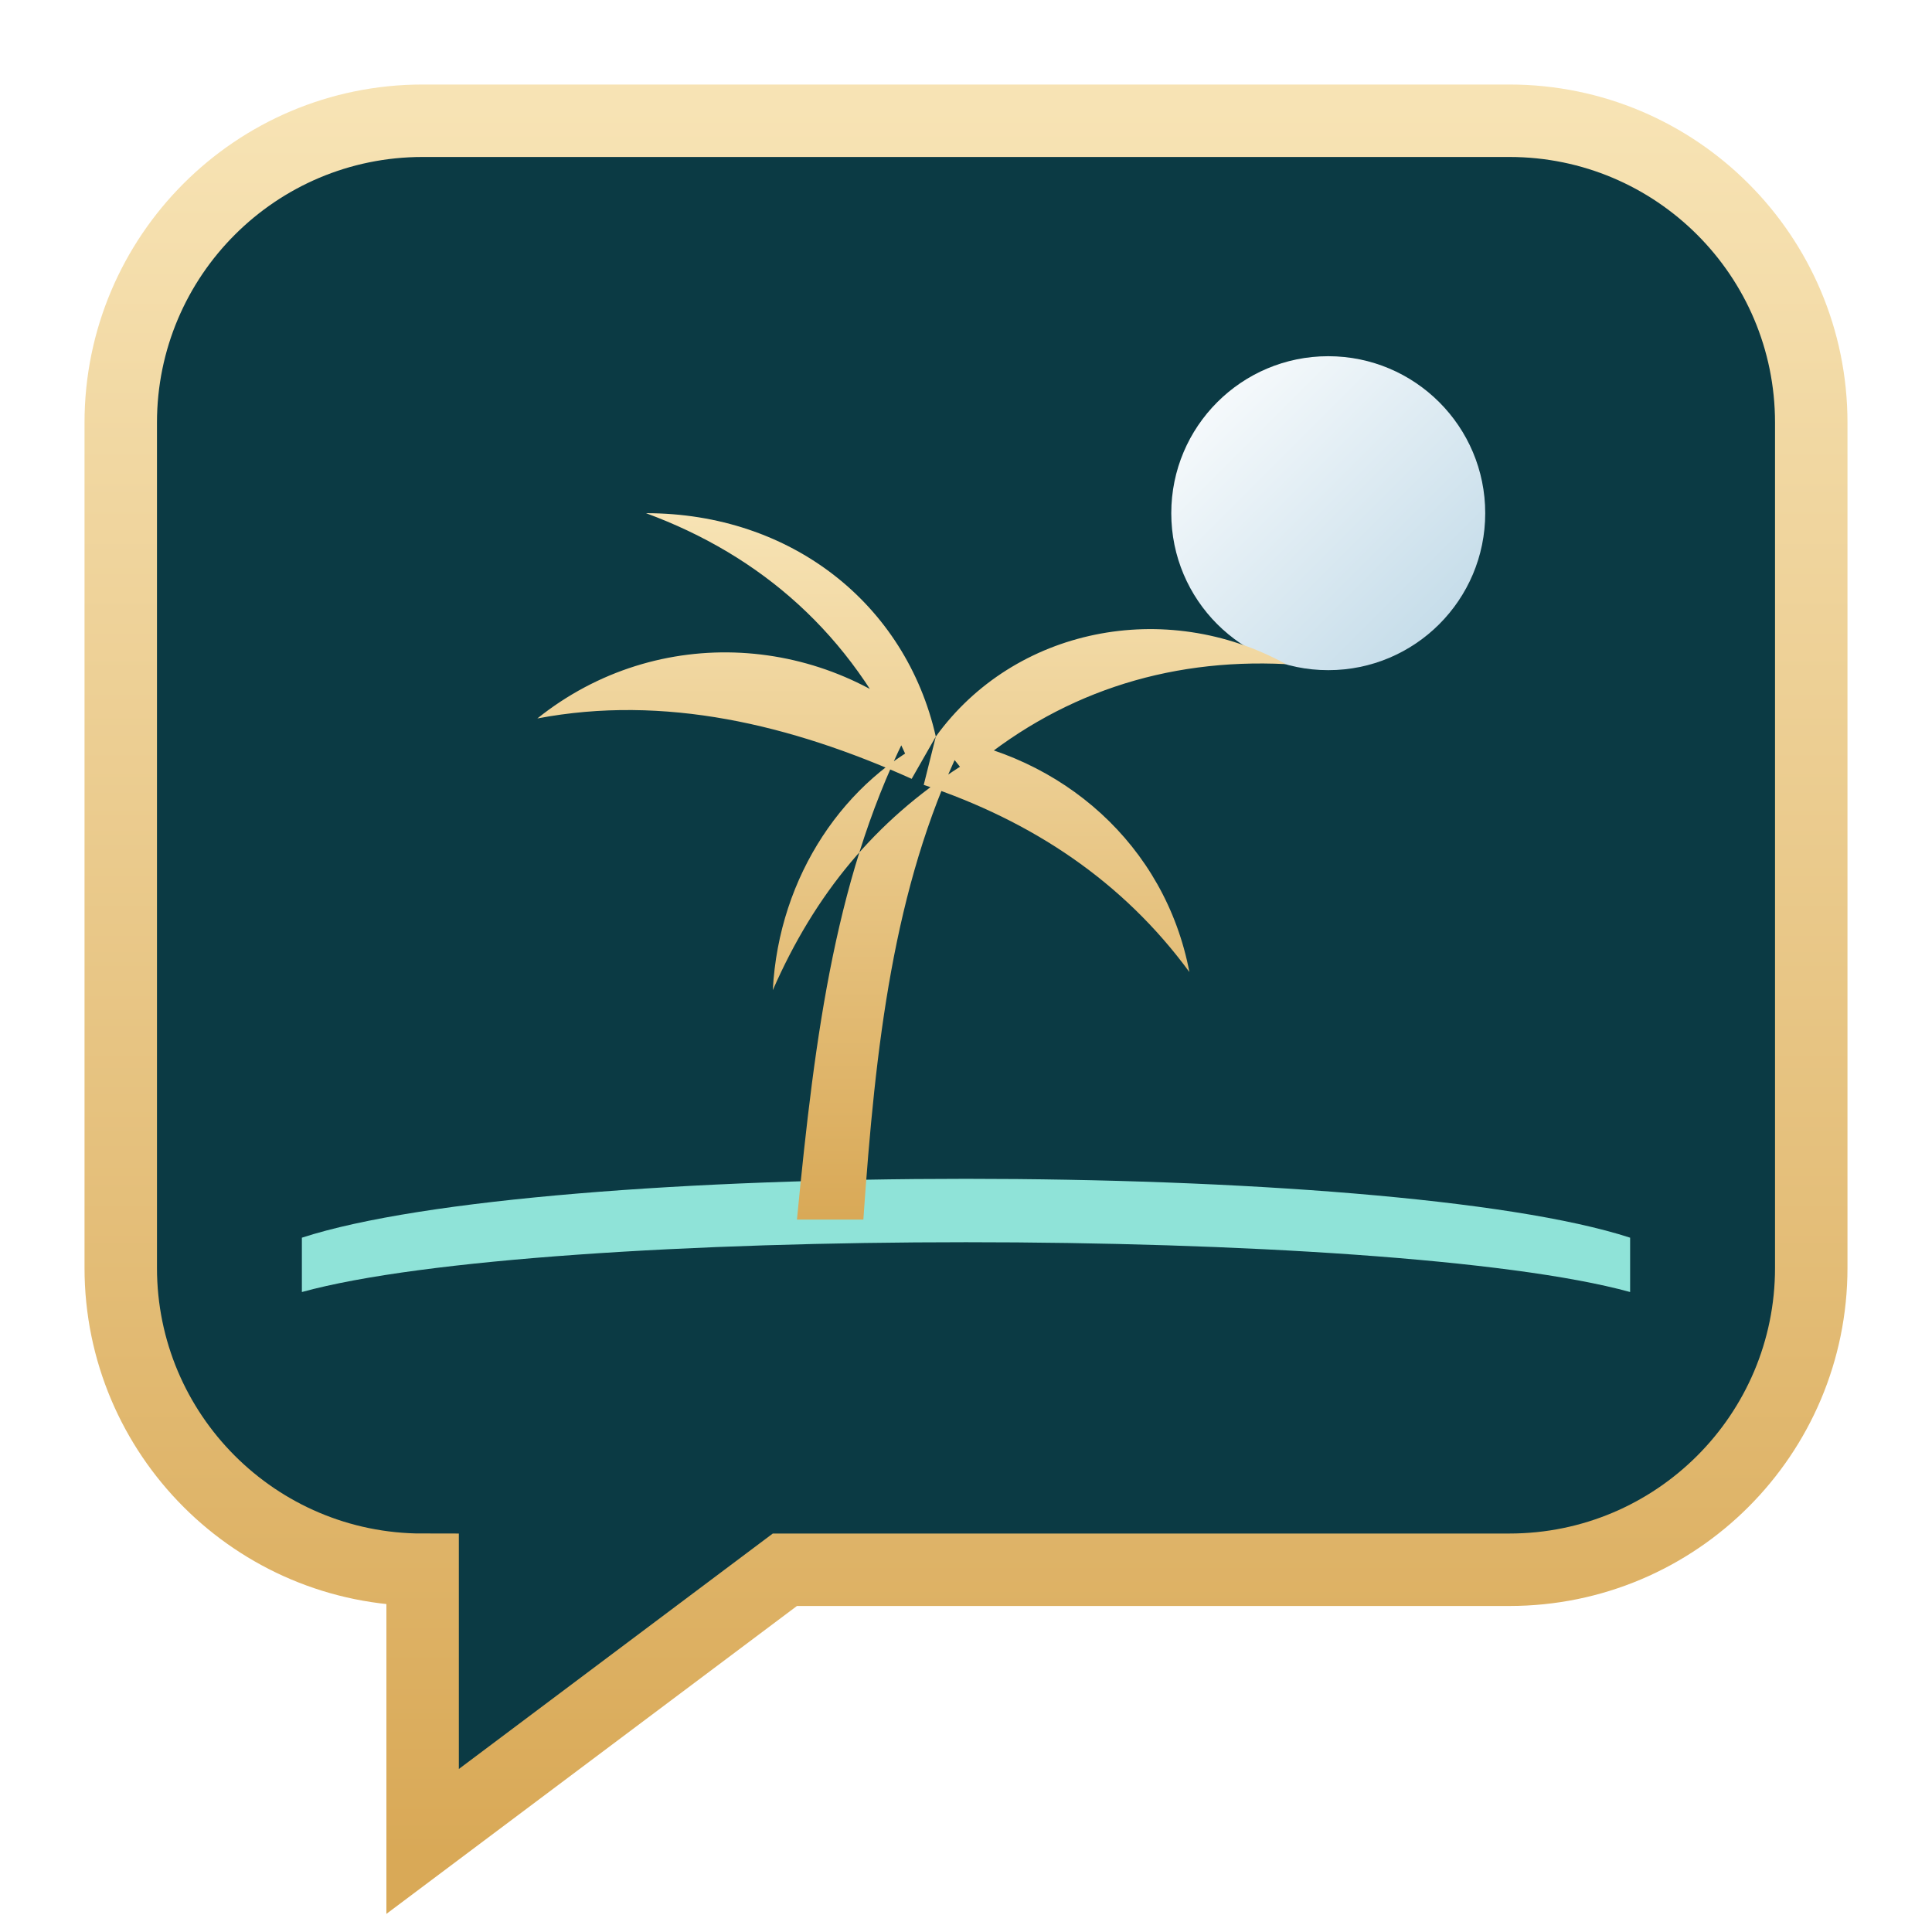
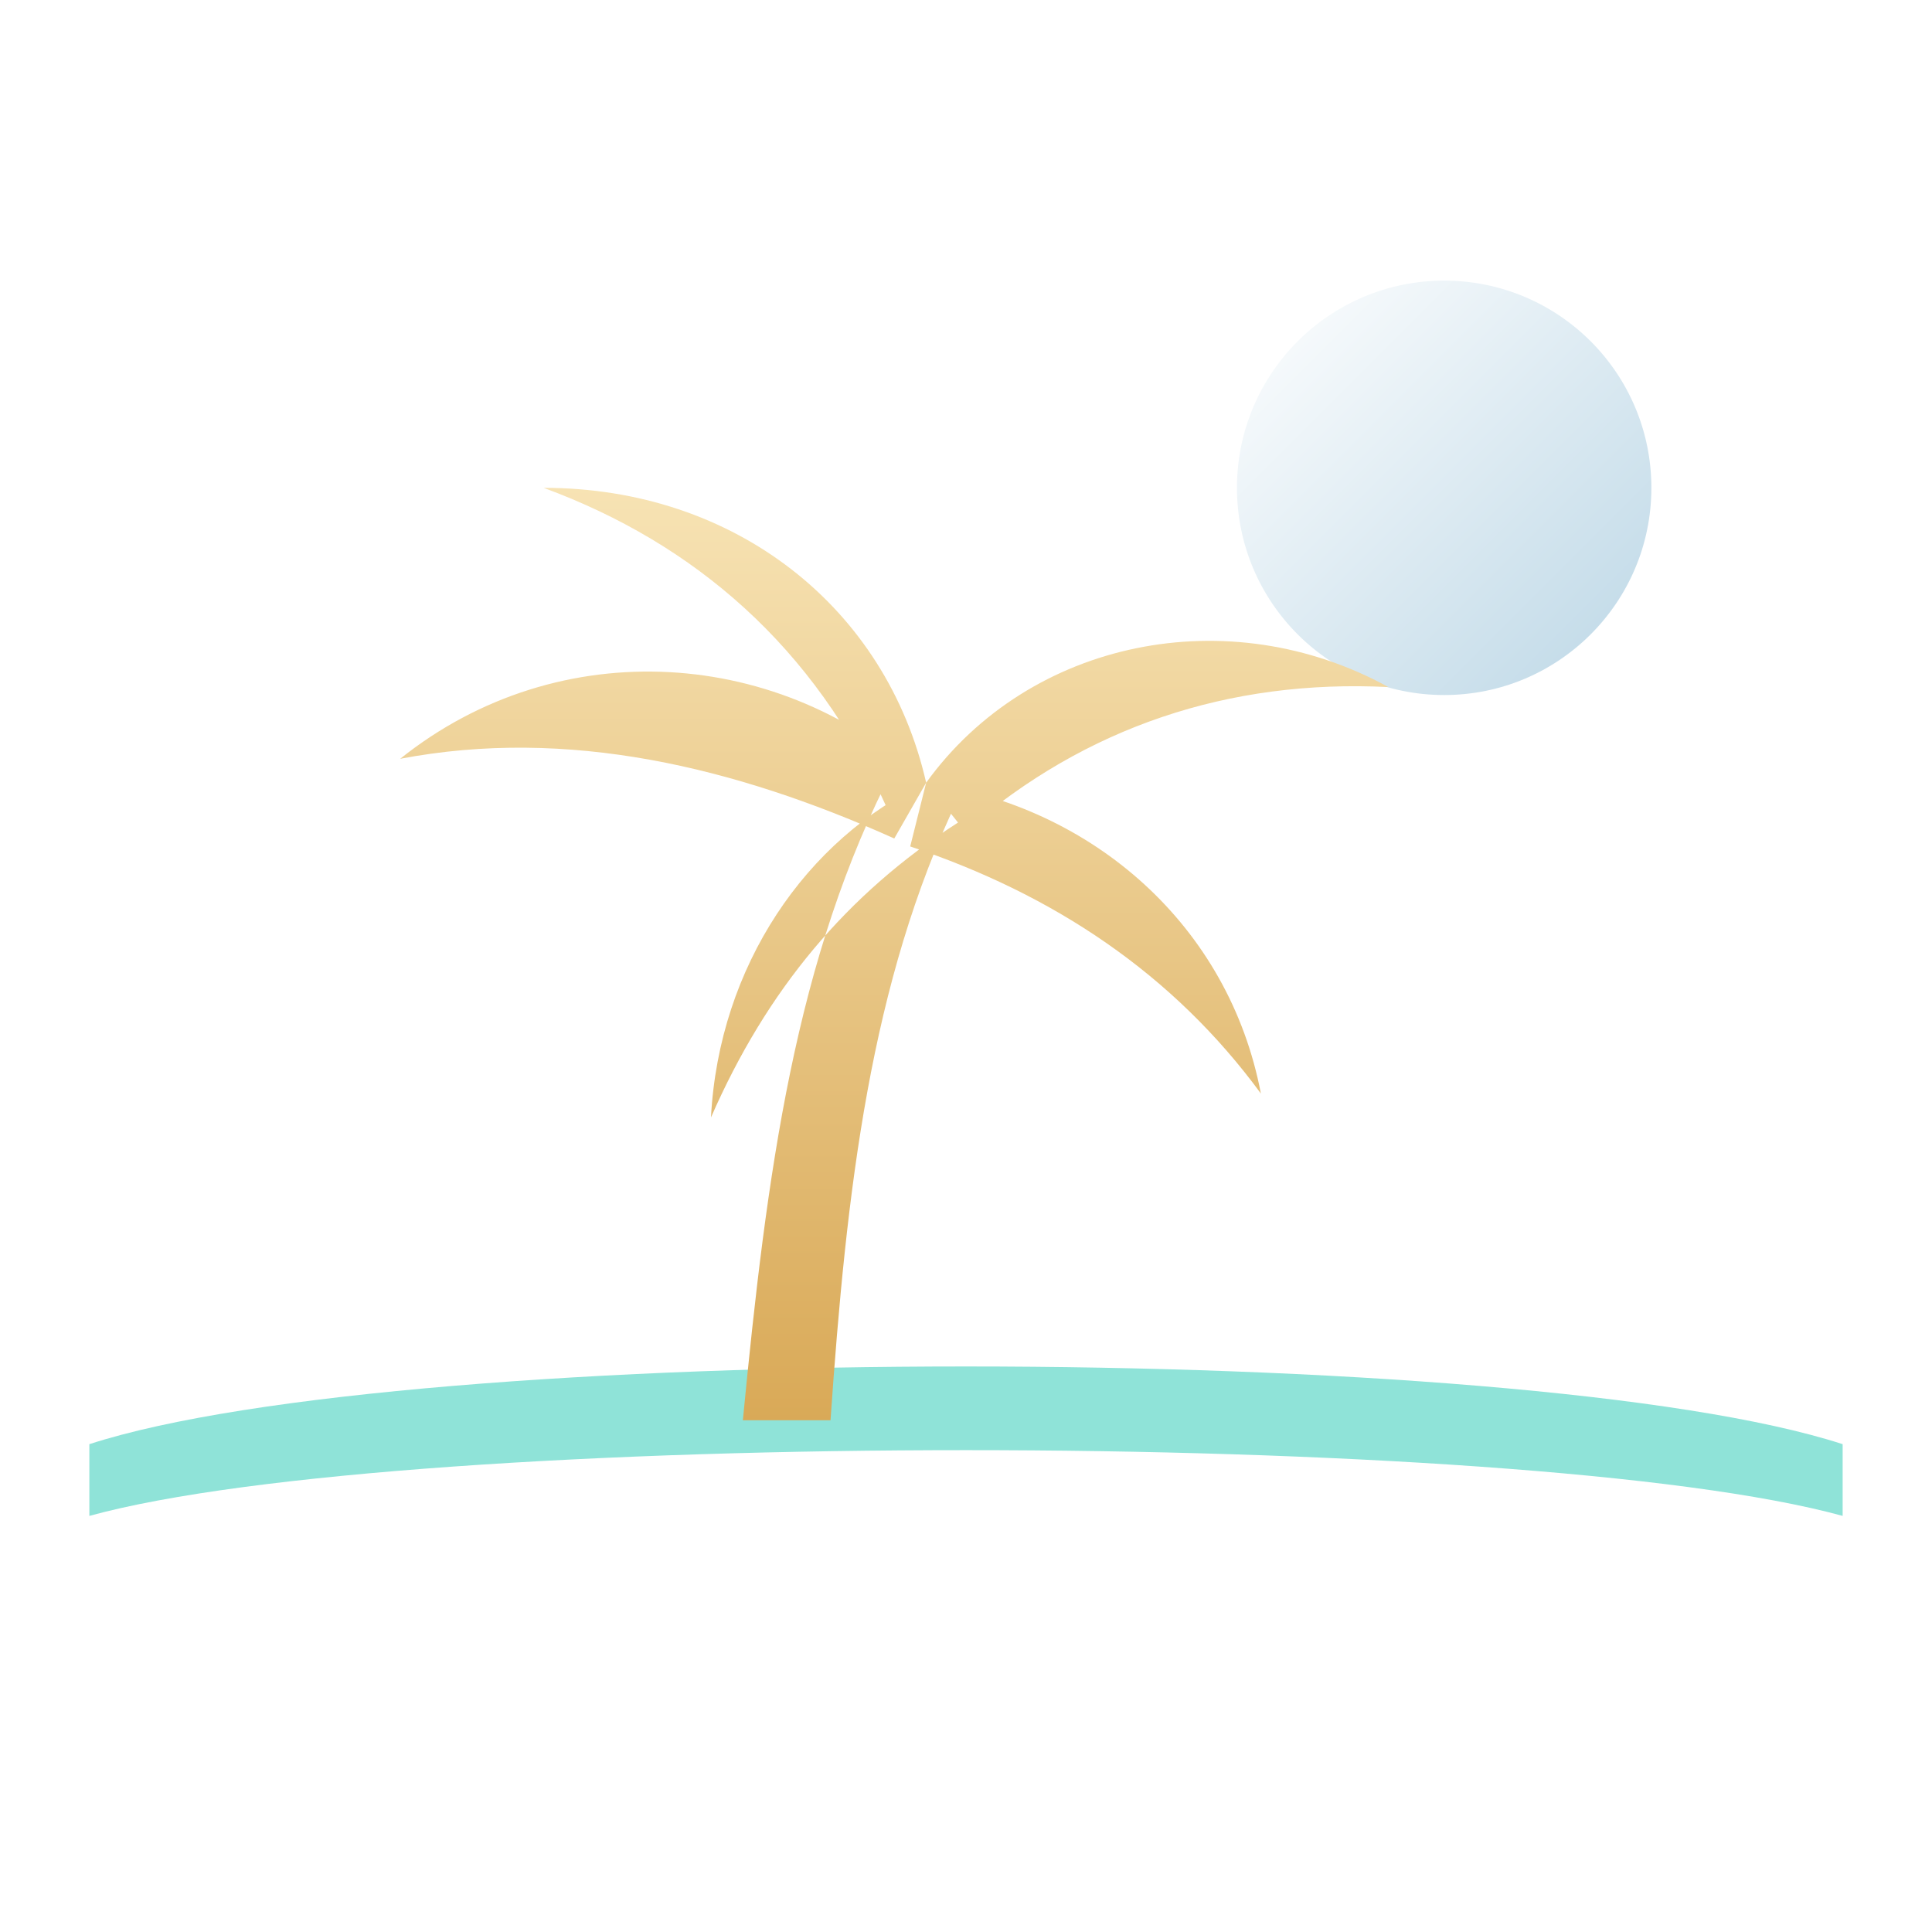
<svg xmlns="http://www.w3.org/2000/svg" viewBox="0 0 64 64" width="64" height="64">
  <defs>
    <linearGradient id="gold" x1="0" y1="0" x2="0" y2="1">
      <stop offset="0" stop-color="#f7e3b4" />
      <stop offset="1" stop-color="#d9a957" />
    </linearGradient>
    <linearGradient id="moon" x1="0" y1="0" x2="1" y2="1">
      <stop offset="0" stop-color="#ffffff" />
      <stop offset="1" stop-color="#bcd7e6" />
    </linearGradient>
  </defs>
-   <path fill="#0b3a44" stroke="url(#gold)" stroke-width="2.4" d="M14 4h36a10 10 0 0 1 10 10v28a10 10 0 0 1-10 10H26l-12 9v-9a10 10 0 0 1-10-10V14A10 10 0 0 1 14 4Z" />
-   <circle cx="44" cy="17" r="5.2" fill="url(#moon)" />
-   <path fill="#8fe3d8" d="M10 41c8-2.6 36-2.6 44 0v1.8c-8-2.2-36-2.2-44 0Z" />
-   <path fill="url(#gold)" d="M26.4 40.4c.6-6.2 1.3-11.6 3.8-16.4l1.6.8c-2.2 4.6-2.8 9.8-3.2 15.6ZM31 24.4c-3.6-3.4-9.2-3.8-13.2-.6c4.2-.8 8.4.2 12.4 2ZM31 24.4c-1-4.4-4.8-7.4-9.6-7.4c3.8 1.4 6.8 4 8.6 8ZM31 24.4c2.6-3.6 7.6-4.6 11.6-2.4c-4-.2-7.6 1-10.6 3.6ZM31 24.4c4.2.6 7.6 3.6 8.4 7.8c-2.2-3-5.2-5-8.8-6.2ZM31 24.4c-3 1.4-5.2 4.6-5.4 8.4c1.4-3.2 3.4-5.6 6.2-7.4Z" />
+   <g transform="translate(32 32) scale(1.32) translate(-32 -29)">
+     <circle cx="44" cy="17" r="5.2" fill="url(#moon)" />
+     <path fill="#8fe3d8" d="M10 41c8-2.6 36-2.6 44 0v1.8c-8-2.2-36-2.2-44 0Z" />
+     <path fill="url(#gold)" d="M26.4 40.4c.6-6.2 1.3-11.6 3.8-16.4l1.6.8c-2.2 4.6-2.8 9.8-3.2 15.6ZM31 24.4c-3.6-3.4-9.2-3.8-13.2-.6c4.2-.8 8.4.2 12.4 2ZM31 24.4c-1-4.4-4.8-7.4-9.6-7.4c3.8 1.4 6.8 4 8.6 8ZM31 24.4c2.6-3.6 7.6-4.6 11.6-2.4c-4-.2-7.6 1-10.6 3.6ZM31 24.4c4.2.6 7.6 3.6 8.4 7.8c-2.2-3-5.2-5-8.8-6.2ZM31 24.4c-3 1.4-5.2 4.6-5.4 8.4c1.4-3.2 3.4-5.6 6.2-7.4Z" />
+   </g>
</svg>
